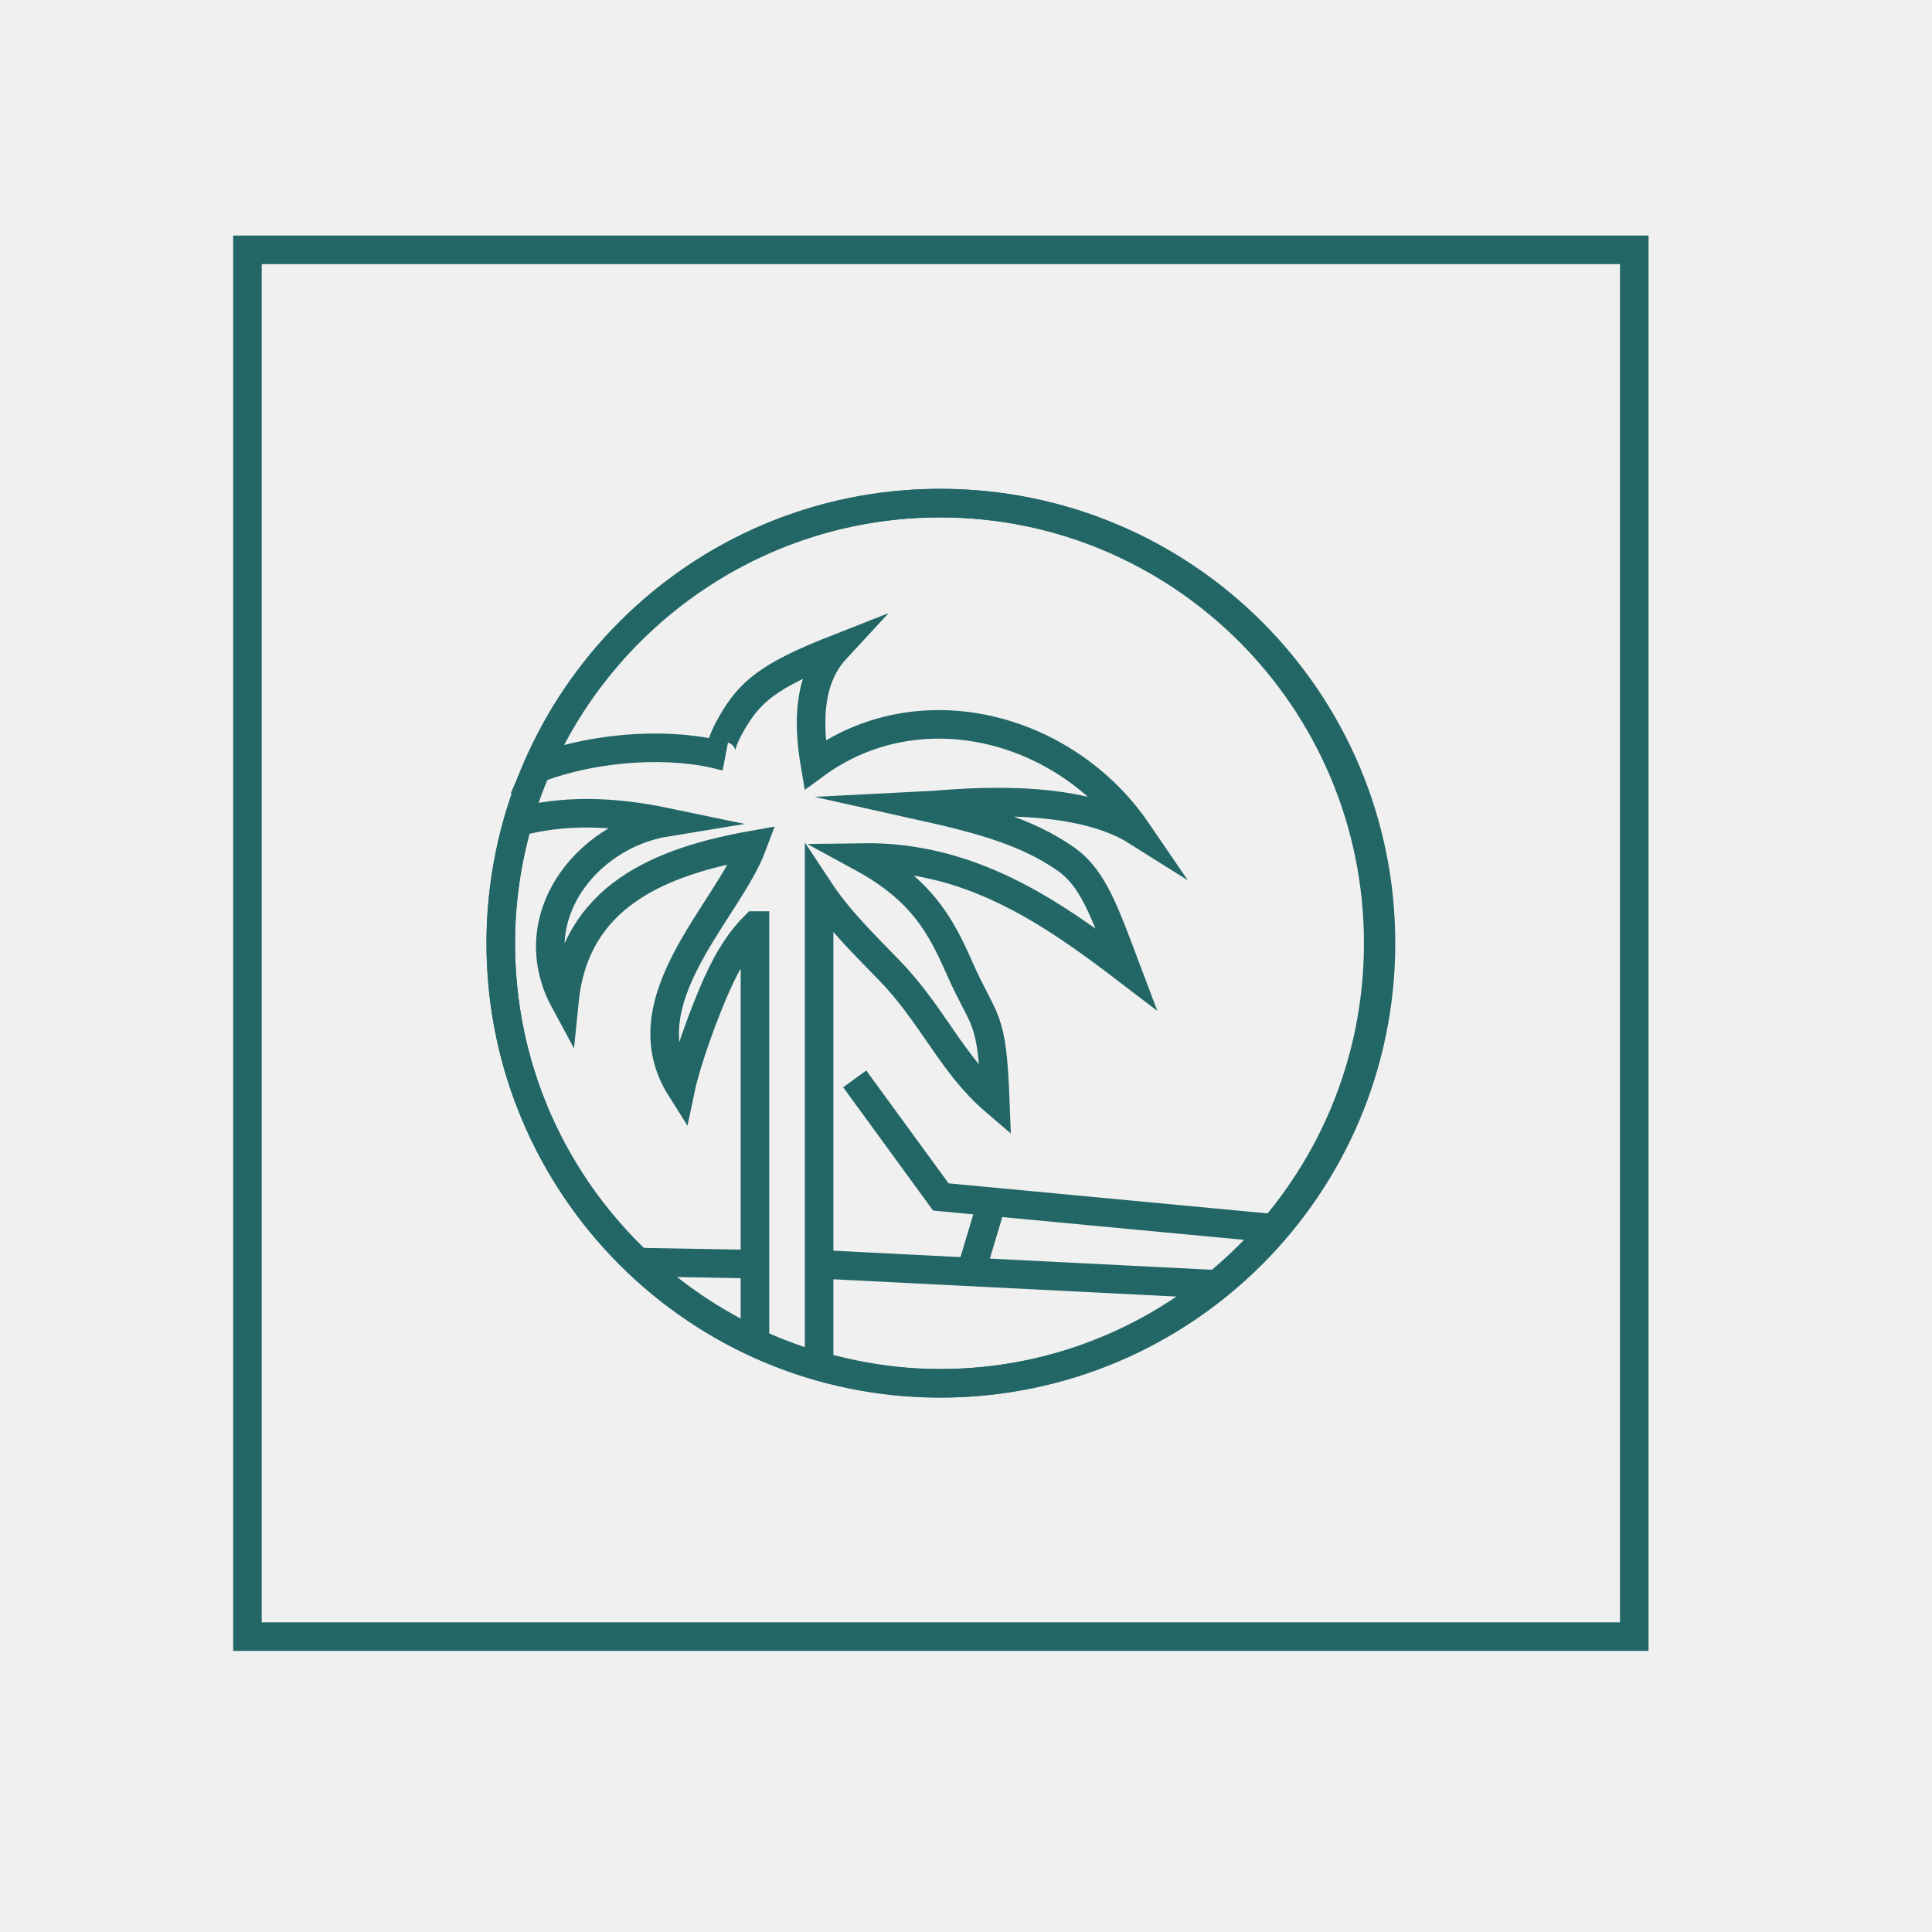
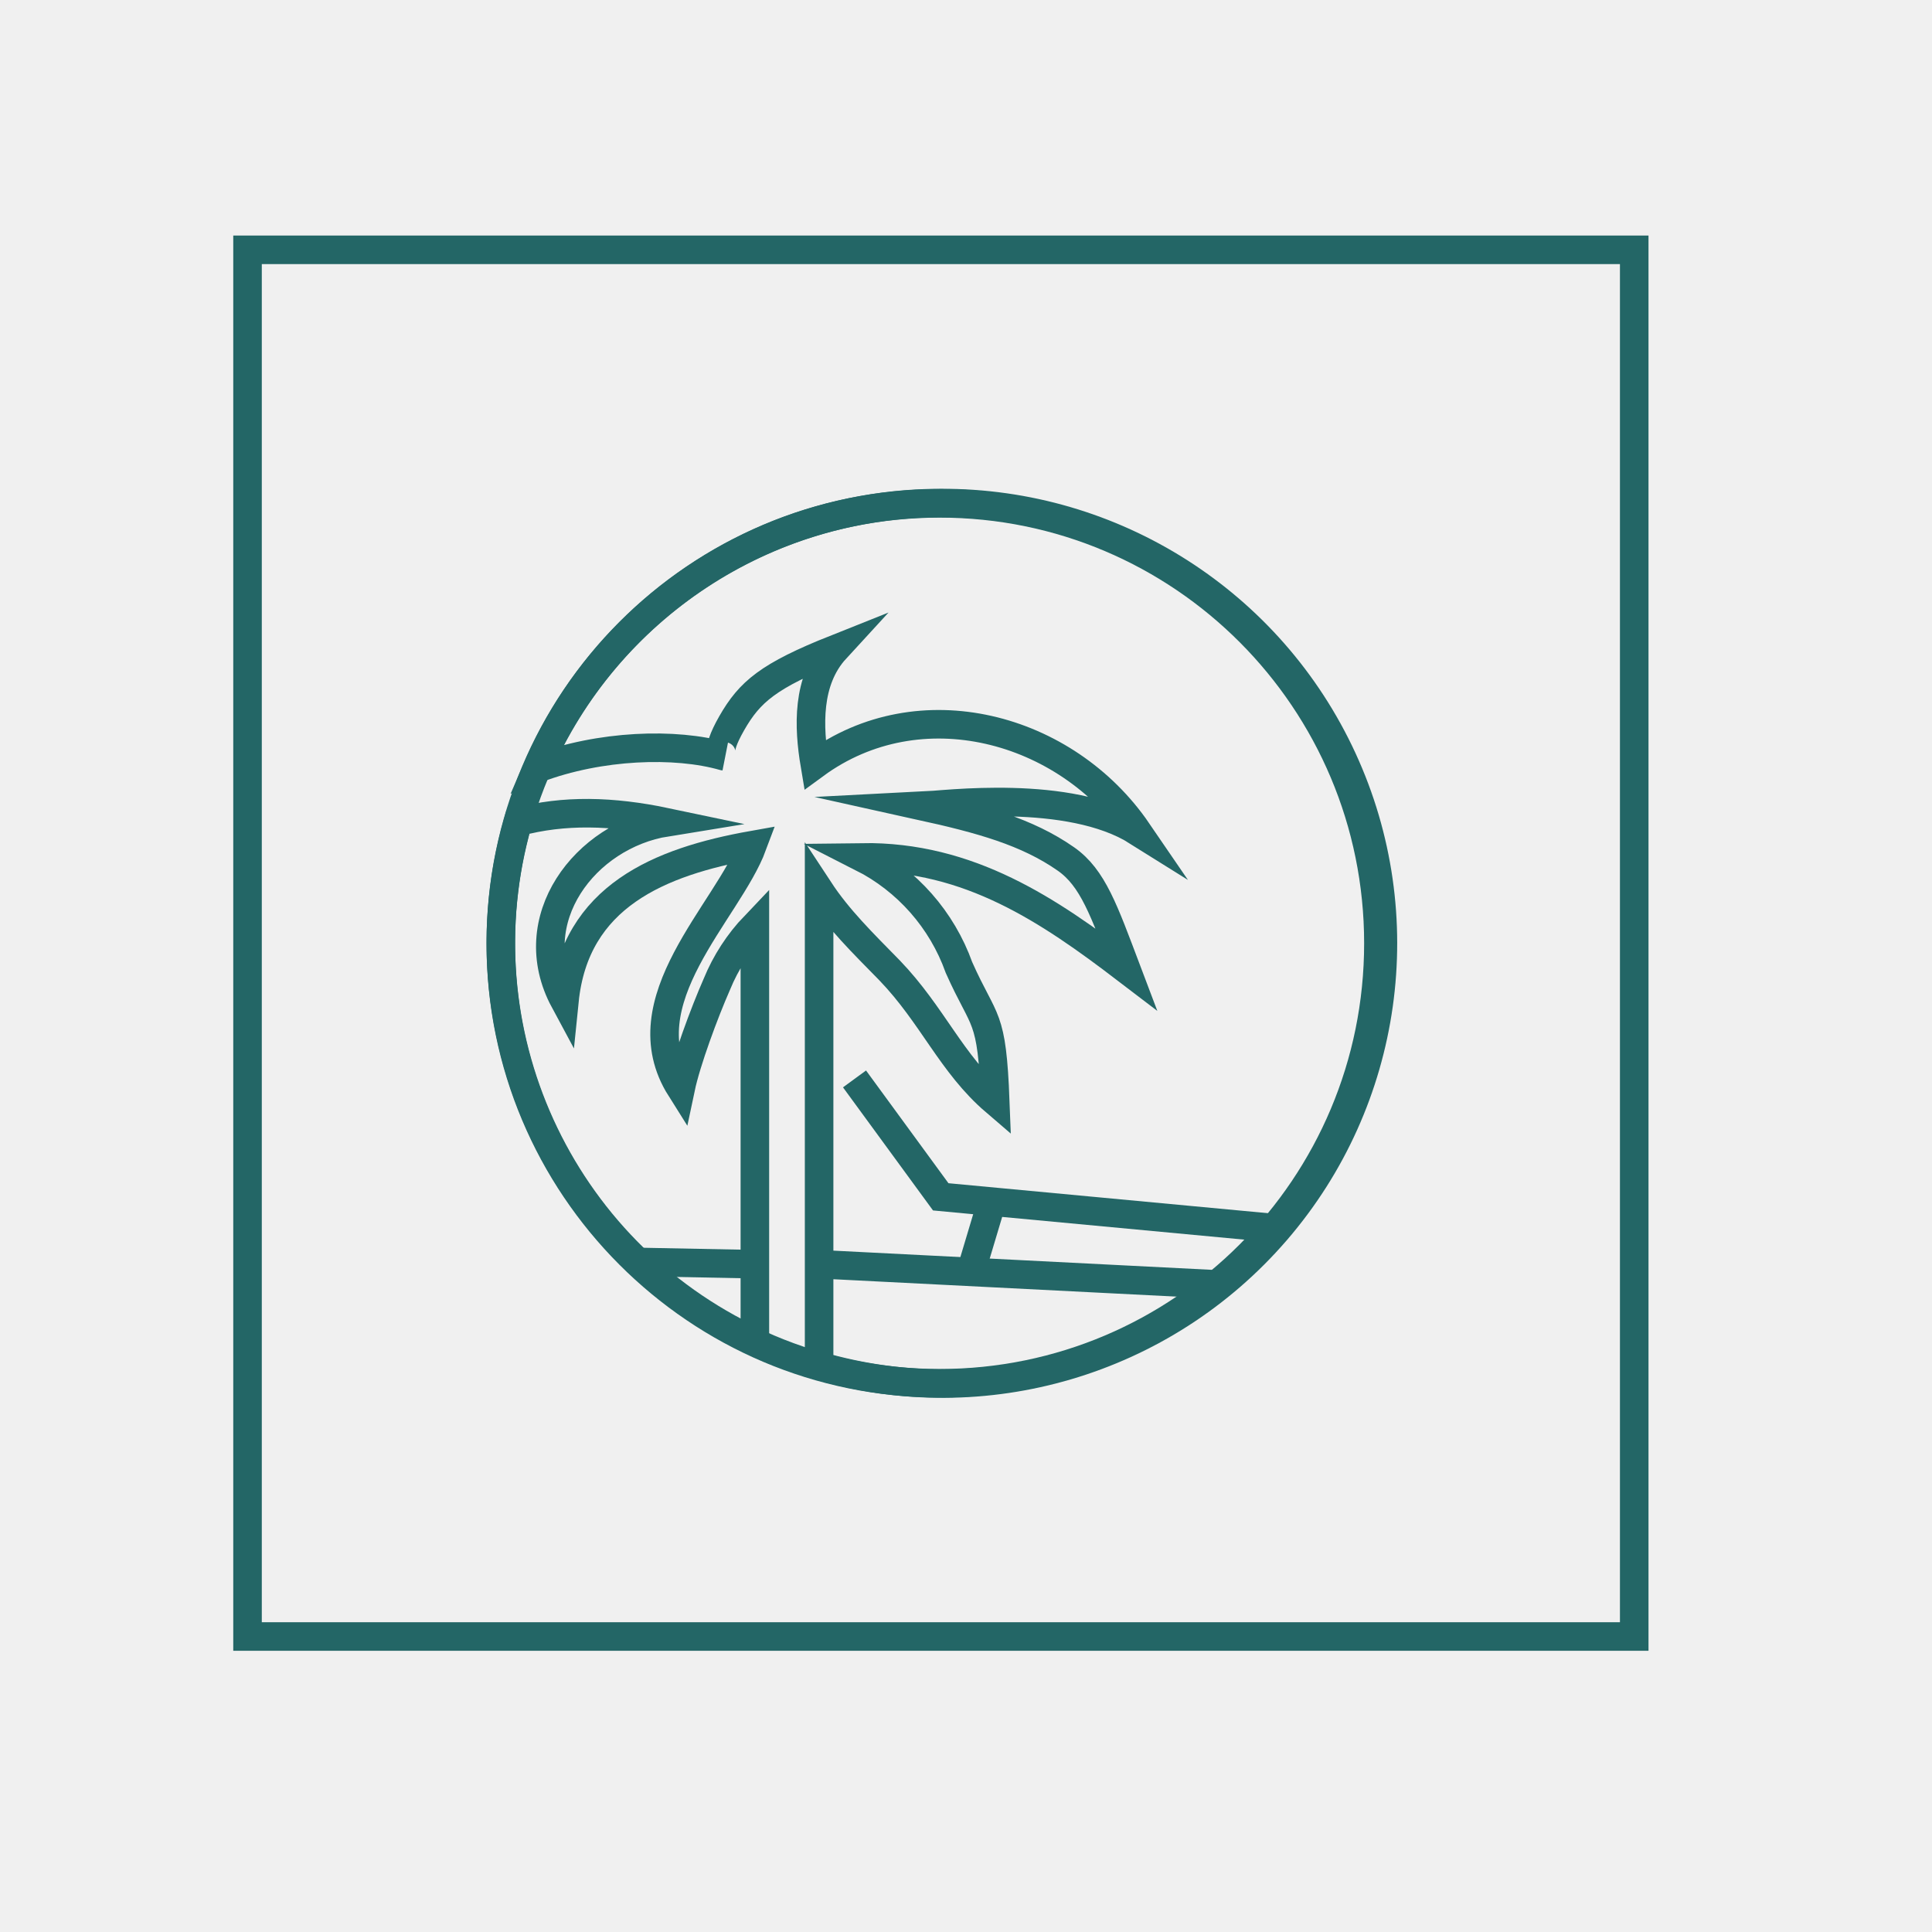
- <svg xmlns="http://www.w3.org/2000/svg" xmlns:xlink="http://www.w3.org/1999/xlink" version="1.1" id="Ebene_1" x="0px" y="0px" width="67.667px" height="67.667px" viewBox="0 0 67.667 67.667" enable-background="new 0 0 67.667 67.667" xml:space="preserve">
+ <svg xmlns="http://www.w3.org/2000/svg" xmlns:xlink="http://www.w3.org/1999/xlink" width="67.67" height="67.67">
+   <defs>
+     <path id="a" d="M431.67 59.15l540 1.46v641.14l-540-1.46z" />
+   </defs>
+   <clipPath id="b">
+     <use xlink:href="#a" overflow="visible" />
+   </clipPath>
+   <path clip-path="url(#b)" fill="#FFF" d="M26.44 32.42a6.57 6.57 0 00-1.33 2.05c-.44 1-1.07 2.7-1.27 3.65-1.93-3.06 1.65-6.18 2.52-8.52-3.26.58-6.22 1.8-6.59 5.45-1.53-2.84.72-5.79 3.57-6.25-1.9-.4-3.6-.44-5.2-.01a15.4 15.4 0 008.3 18.2V32.42z" />
+   <path clip-path="url(#b)" fill="none" stroke="#236666" stroke-miterlimit="10" d="M26.44 32.42a6.57 6.57 0 00-1.33 2.05c-.44 1-1.07 2.7-1.27 3.65-1.93-3.06 1.65-6.18 2.52-8.52-3.26.58-6.22 1.8-6.59 5.45-1.53-2.84.72-5.79 3.57-6.25-1.9-.4-3.6-.44-5.2-.01a15.4 15.4 0 008.3 18.2V32.42z" />
+   <path clip-path="url(#b)" fill="none" stroke="#236666" stroke-miterlimit="10" d="M32.95 17.62a15.41 15.41 0 00-14.14 9.3c2.2-.83 4.85-.92 6.55-.43 0 0-.37-.04.27-1.16.63-1.1 1.28-1.66 3.64-2.6-1.02 1.11-.95 2.74-.73 4.05 3.67-2.69 8.79-1.33 11.3 2.34-2.39-1.5-6.76-.93-7.57-.89 2.08.46 3.7.9 5.07 1.86.94.66 1.33 1.8 2.11 3.86-2.7-2.06-5.5-3.97-9.26-3.92a6.95 6.95 0 013.4 3.86c.9 2.02 1.15 1.58 1.27 4.69-1.54-1.32-2.19-3.02-3.7-4.59-.95-.97-1.8-1.8-2.47-2.82v16.67a15.42 15.42 0 104.26-30.22zM22.33 44.2l4.11.08M28.69 44.28l14 .71" />
+   <path clip-path="url(#b)" fill="#FFF" d="M29.93 37.79l3.02 4.13 11.73 1.1" />
+   <path clip-path="url(#b)" fill="none" stroke="#236666" stroke-miterlimit="10" d="M29.93 37.79l3.02 4.13 11.73 1.1M34.74 42.09l-.79 2.64" />
+   <ellipse clip-path="url(#b)" fill="none" stroke="#236666" stroke-miterlimit="10" cx="32.91" cy="33.04" rx="15.37" ry="15.41" />
+   <path clip-path="url(#b)" fill="none" stroke="#236666" stroke-miterlimit="10" d="M8.67 8.75h48.57v48.57H8.67z" />
  <g>
    <defs>
-       <polygon id="SVGID_7_" points="431.667,59.149 971.667,60.606 971.667,701.75 431.667,700.293   " />
+       <path id="c" d="M431.67 59.15l540 1.46v641.14l-540-1.46z" />
    </defs>
-     <clipPath id="SVGID_2_">
-       <use xlink:href="#SVGID_7_" overflow="visible" />
+     <clipPath id="d">
+       <use xlink:href="#c" overflow="visible" />
    </clipPath>
-     <path clip-path="url(#SVGID_2_)" fill="#FFFFFF" d="M26.44,32.418c-0.442,0.445-0.872,1.031-1.331,2.053   c-0.443,0.99-1.067,2.698-1.266,3.647c-1.931-3.057,1.642-6.175,2.515-8.522c-3.256,0.58-6.22,1.795-6.588,5.453   c-1.534-2.839,0.718-5.788,3.573-6.252c-1.909-0.398-3.607-0.436-5.199-0.009c-0.385,1.35-0.605,2.771-0.605,4.249   c0,6.182,3.649,11.5,8.903,13.954V32.418z" />
-     <path clip-path="url(#SVGID_2_)" fill="none" stroke="#236666" stroke-miterlimit="10" d="M26.44,32.418   c-0.442,0.445-0.872,1.031-1.331,2.053c-0.443,0.99-1.067,2.698-1.266,3.647c-1.931-3.057,1.642-6.175,2.515-8.522   c-3.256,0.58-6.22,1.795-6.588,5.453c-1.534-2.839,0.718-5.788,3.573-6.252c-1.909-0.398-3.607-0.436-5.199-0.009   c-0.385,1.35-0.605,2.771-0.605,4.249c0,6.182,3.649,11.5,8.903,13.954V32.418z" />
-     <path clip-path="url(#SVGID_2_)" fill="none" stroke="#236666" stroke-miterlimit="10" d="M32.953,17.621   c-6.337,0-11.779,3.831-14.144,9.297c2.208-0.832,4.847-0.913,6.552-0.431c0,0-0.374-0.039,0.27-1.161   c0.631-1.096,1.282-1.66,3.64-2.587c-1.019,1.101-0.949,2.733-0.727,4.044c3.665-2.688,8.781-1.335,11.288,2.34   c-2.379-1.5-6.752-0.932-7.563-0.893c2.079,0.463,3.701,0.903,5.067,1.861c0.941,0.661,1.338,1.798,2.115,3.858   c-2.692-2.056-5.5-3.973-9.263-3.917c2.104,1.145,2.766,2.398,3.409,3.856c0.892,2.021,1.147,1.582,1.264,4.691   c-1.54-1.317-2.188-3.022-3.707-4.586c-0.948-0.977-1.786-1.794-2.465-2.822v16.667c1.354,0.389,2.782,0.611,4.265,0.611   c8.512,0,15.415-6.902,15.415-15.414C48.368,24.521,41.465,17.621,32.953,17.621z" />
-     <line clip-path="url(#SVGID_2_)" fill="none" stroke="#236666" stroke-miterlimit="10" x1="22.333" y1="44.204" x2="26.44" y2="44.277" />
-     <line clip-path="url(#SVGID_2_)" fill="none" stroke="#236666" stroke-miterlimit="10" x1="28.688" y1="44.281" x2="42.689" y2="44.986" />
-     <polyline clip-path="url(#SVGID_2_)" fill="#FFFFFF" points="29.935,37.787 32.952,41.923 44.685,43.028  " />
-     <polyline clip-path="url(#SVGID_2_)" fill="none" stroke="#236666" stroke-miterlimit="10" points="29.935,37.787 32.952,41.923    44.685,43.028  " />
-     <line clip-path="url(#SVGID_2_)" fill="none" stroke="#236666" stroke-miterlimit="10" x1="34.743" y1="42.092" x2="33.951" y2="44.735" />
-     <ellipse clip-path="url(#SVGID_2_)" fill="none" stroke="#236666" stroke-miterlimit="10" cx="32.905" cy="33.036" rx="15.366" ry="15.414" />
-     <rect x="8.667" y="8.75" clip-path="url(#SVGID_2_)" fill="none" stroke="#236666" stroke-miterlimit="10" width="48.572" height="48.572" />
+     <path clip-path="url(#d)" fill="#236666" d="M39.12 33.04a6.17 6.17 0 10-12.34 0 6.17 6.17 0 0012.34 0" />
+     <path clip-path="url(#d)" fill="none" stroke="#236666" stroke-width=".25" stroke-miterlimit="10" d="M39.12 33.04a6.17 6.17 0 10-12.34 0 6.17 6.17 0 0012.34 0z" />
+     <path clip-path="url(#d)" fill="none" stroke="#236666" stroke-miterlimit="10" d="M8.67 8.75h48.57v48.57H8.67z" />
  </g>
-   <g>
-     <defs>
-       <polygon id="SVGID_9_" points="431.667,59.149 971.667,60.606 971.667,701.75 431.667,700.293   " />
-     </defs>
-     <clipPath id="SVGID_4_">
-       <use xlink:href="#SVGID_9_" overflow="visible" />
-     </clipPath>
-     <path clip-path="url(#SVGID_4_)" fill="#236666" d="M39.124,33.036c0-3.408-2.767-6.17-6.178-6.17c-3.407,0-6.164,2.763-6.164,6.17   c0,3.411,2.757,6.17,6.164,6.17C36.357,39.207,39.124,36.447,39.124,33.036" />
-     <path clip-path="url(#SVGID_4_)" fill="none" stroke="#236666" stroke-width="0.25" stroke-miterlimit="10" d="M39.124,33.036   c0-3.408-2.767-6.17-6.178-6.17c-3.407,0-6.164,2.763-6.164,6.17c0,3.411,2.757,6.17,6.164,6.17   C36.357,39.207,39.124,36.447,39.124,33.036z" />
-     <rect x="8.667" y="8.75" clip-path="url(#SVGID_4_)" fill="none" stroke="#236666" stroke-miterlimit="10" width="48.571" height="48.572" />
-   </g>
-   <path fill="none" stroke="#236666" stroke-miterlimit="10" d="M26.44,32.418c-0.442,0.445-0.872,1.031-1.331,2.053  c-0.443,0.99-1.067,2.698-1.266,3.647c-1.931-3.057,1.642-6.175,2.515-8.522c-3.256,0.58-6.22,1.795-6.588,5.453  c-1.534-2.839,0.718-5.788,3.573-6.252c-1.909-0.398-3.607-0.436-5.199-0.009c-0.385,1.35-0.605,2.771-0.605,4.249  c0,6.182,3.649,11.5,8.903,13.954V32.418z" />
-   <path fill="none" stroke="#236666" stroke-miterlimit="10" d="M32.953,17.621c-6.337,0-11.779,3.831-14.144,9.297  c2.208-0.832,4.847-0.913,6.552-0.431c0,0-0.374-0.039,0.27-1.161c0.631-1.096,1.282-1.66,3.64-2.587  c-1.019,1.101-0.949,2.733-0.727,4.044c3.665-2.688,8.781-1.335,11.288,2.34c-2.379-1.5-6.752-0.932-7.563-0.893  c2.079,0.463,3.701,0.903,5.067,1.861c0.941,0.661,1.338,1.798,2.115,3.858c-2.692-2.056-5.5-3.973-9.263-3.917  c2.104,1.145,2.766,2.398,3.409,3.856c0.892,2.021,1.147,1.582,1.264,4.691c-1.54-1.317-2.188-3.022-3.707-4.586  c-0.948-0.977-1.786-1.794-2.465-2.822v16.667c1.354,0.389,2.782,0.611,4.265,0.611c8.512,0,15.415-6.902,15.415-15.414  C48.368,24.521,41.465,17.621,32.953,17.621z" />
-   <line fill="none" stroke="#236666" stroke-miterlimit="10" x1="22.333" y1="44.204" x2="26.44" y2="44.277" />
-   <line fill="none" stroke="#236666" stroke-miterlimit="10" x1="28.688" y1="44.281" x2="42.689" y2="44.986" />
-   <polyline fill="none" stroke="#236666" stroke-miterlimit="10" points="29.935,37.787 32.952,41.923 44.685,43.028 " />
-   <line fill="none" stroke="#236666" stroke-miterlimit="10" x1="34.743" y1="42.092" x2="33.951" y2="44.735" />
-   <ellipse fill="none" stroke="#236666" stroke-miterlimit="10" cx="32.905" cy="33.036" rx="15.366" ry="15.414" />
-   <rect x="8.667" y="8.75" fill="none" stroke="#236666" stroke-miterlimit="10" width="48.572" height="48.572" />
+   <path fill="none" stroke="#236666" stroke-miterlimit="10" d="M26.44 32.42a6.57 6.57 0 00-1.33 2.05c-.44 1-1.07 2.7-1.27 3.65-1.93-3.06 1.65-6.18 2.52-8.52-3.26.58-6.22 1.8-6.59 5.45-1.53-2.84.72-5.79 3.57-6.25-1.9-.4-3.6-.44-5.2-.01a15.4 15.4 0 008.3 18.2V32.42z" />
+   <path fill="none" stroke="#236666" stroke-miterlimit="10" d="M32.95 17.62a15.41 15.41 0 00-14.14 9.3c2.2-.83 4.85-.92 6.55-.43 0 0-.37-.04.27-1.16.63-1.1 1.28-1.66 3.64-2.6-1.02 1.11-.95 2.74-.73 4.05 3.67-2.69 8.79-1.33 11.3 2.34-2.39-1.5-6.76-.93-7.57-.89 2.08.46 3.7.9 5.07 1.86.94.66 1.33 1.8 2.11 3.86-2.7-2.06-5.5-3.97-9.26-3.92a6.95 6.95 0 013.4 3.86c.9 2.02 1.15 1.58 1.27 4.69-1.54-1.32-2.19-3.02-3.7-4.59-.95-.97-1.8-1.8-2.47-2.82v16.67a15.42 15.42 0 104.26-30.22zM22.33 44.2l4.11.08M28.69 44.28l14 .71" />
+   <path fill="none" stroke="#236666" stroke-miterlimit="10" d="M29.93 37.79l3.02 4.13 11.73 1.1M34.74 42.09l-.79 2.64" />
+   <ellipse fill="none" stroke="#236666" stroke-miterlimit="10" cx="32.91" cy="33.04" rx="15.37" ry="15.41" />
+   <path fill="none" stroke="#236666" stroke-miterlimit="10" d="M8.67 8.75h48.57v48.57H8.67z" />
</svg>
